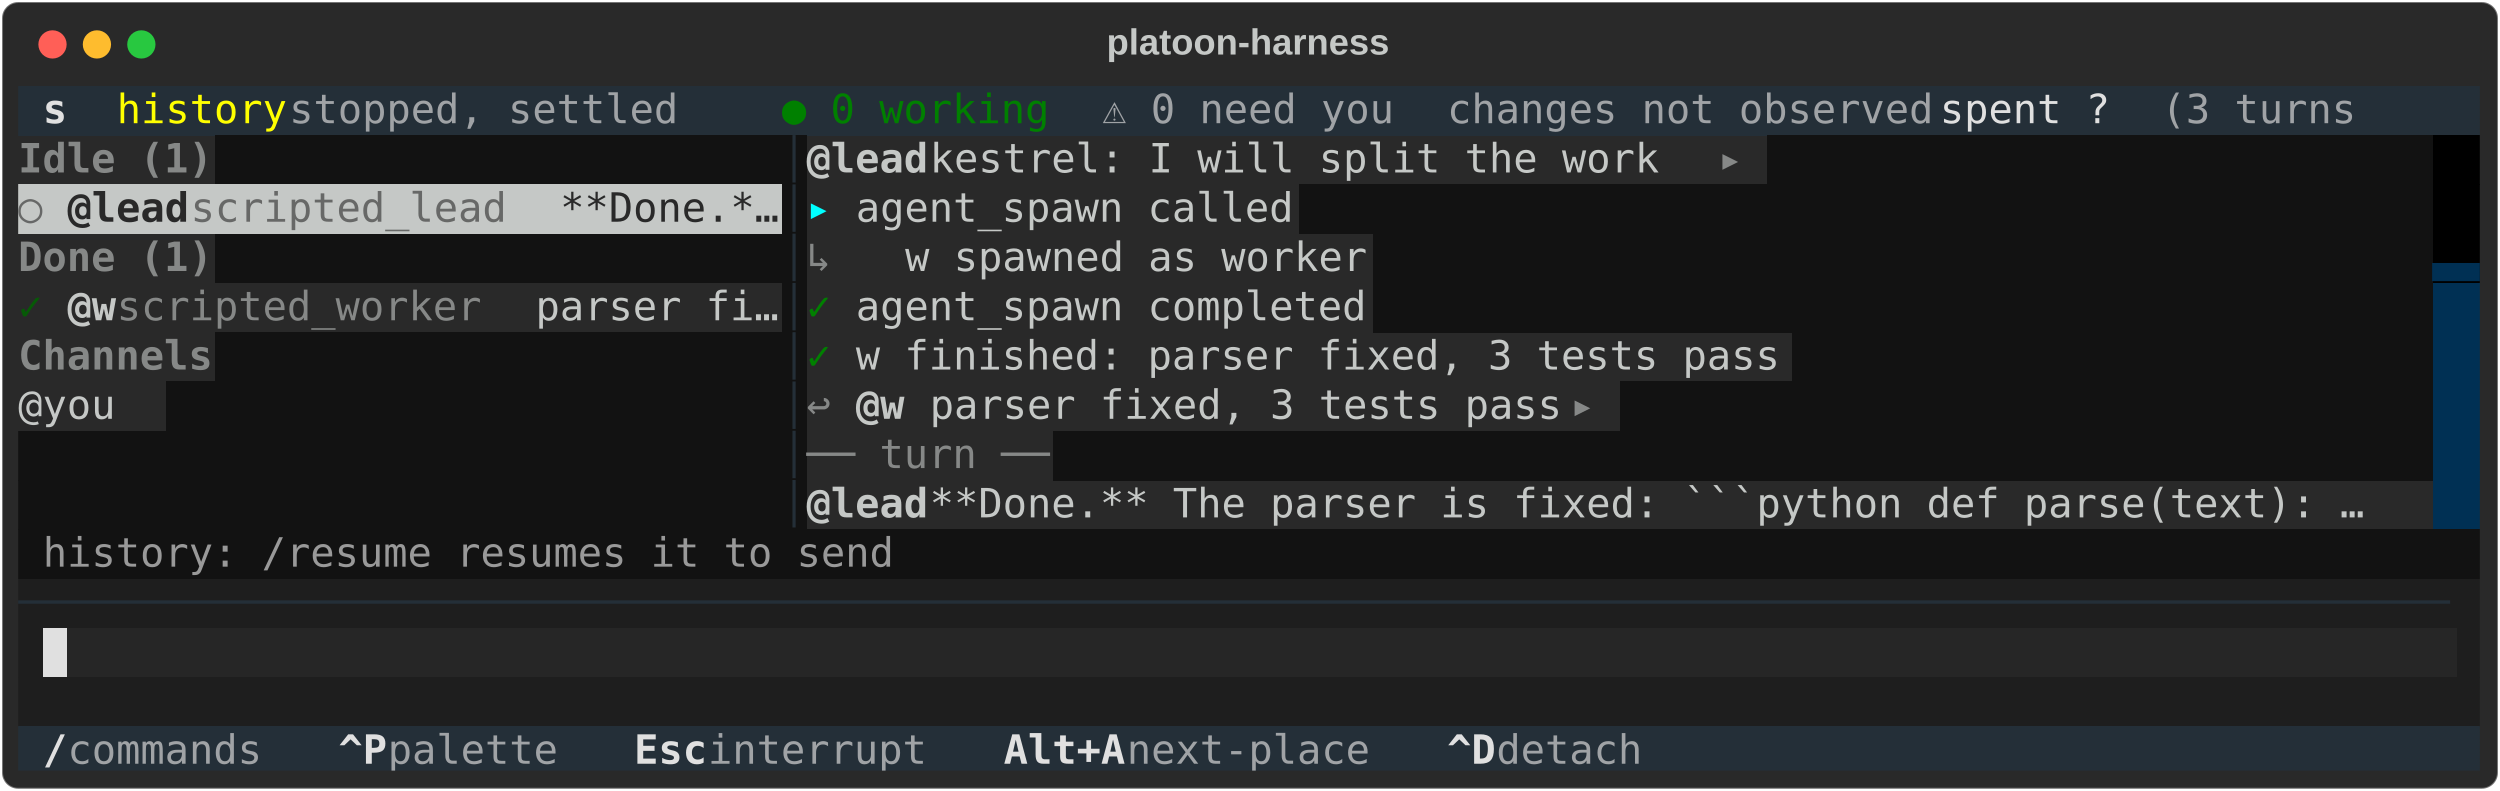
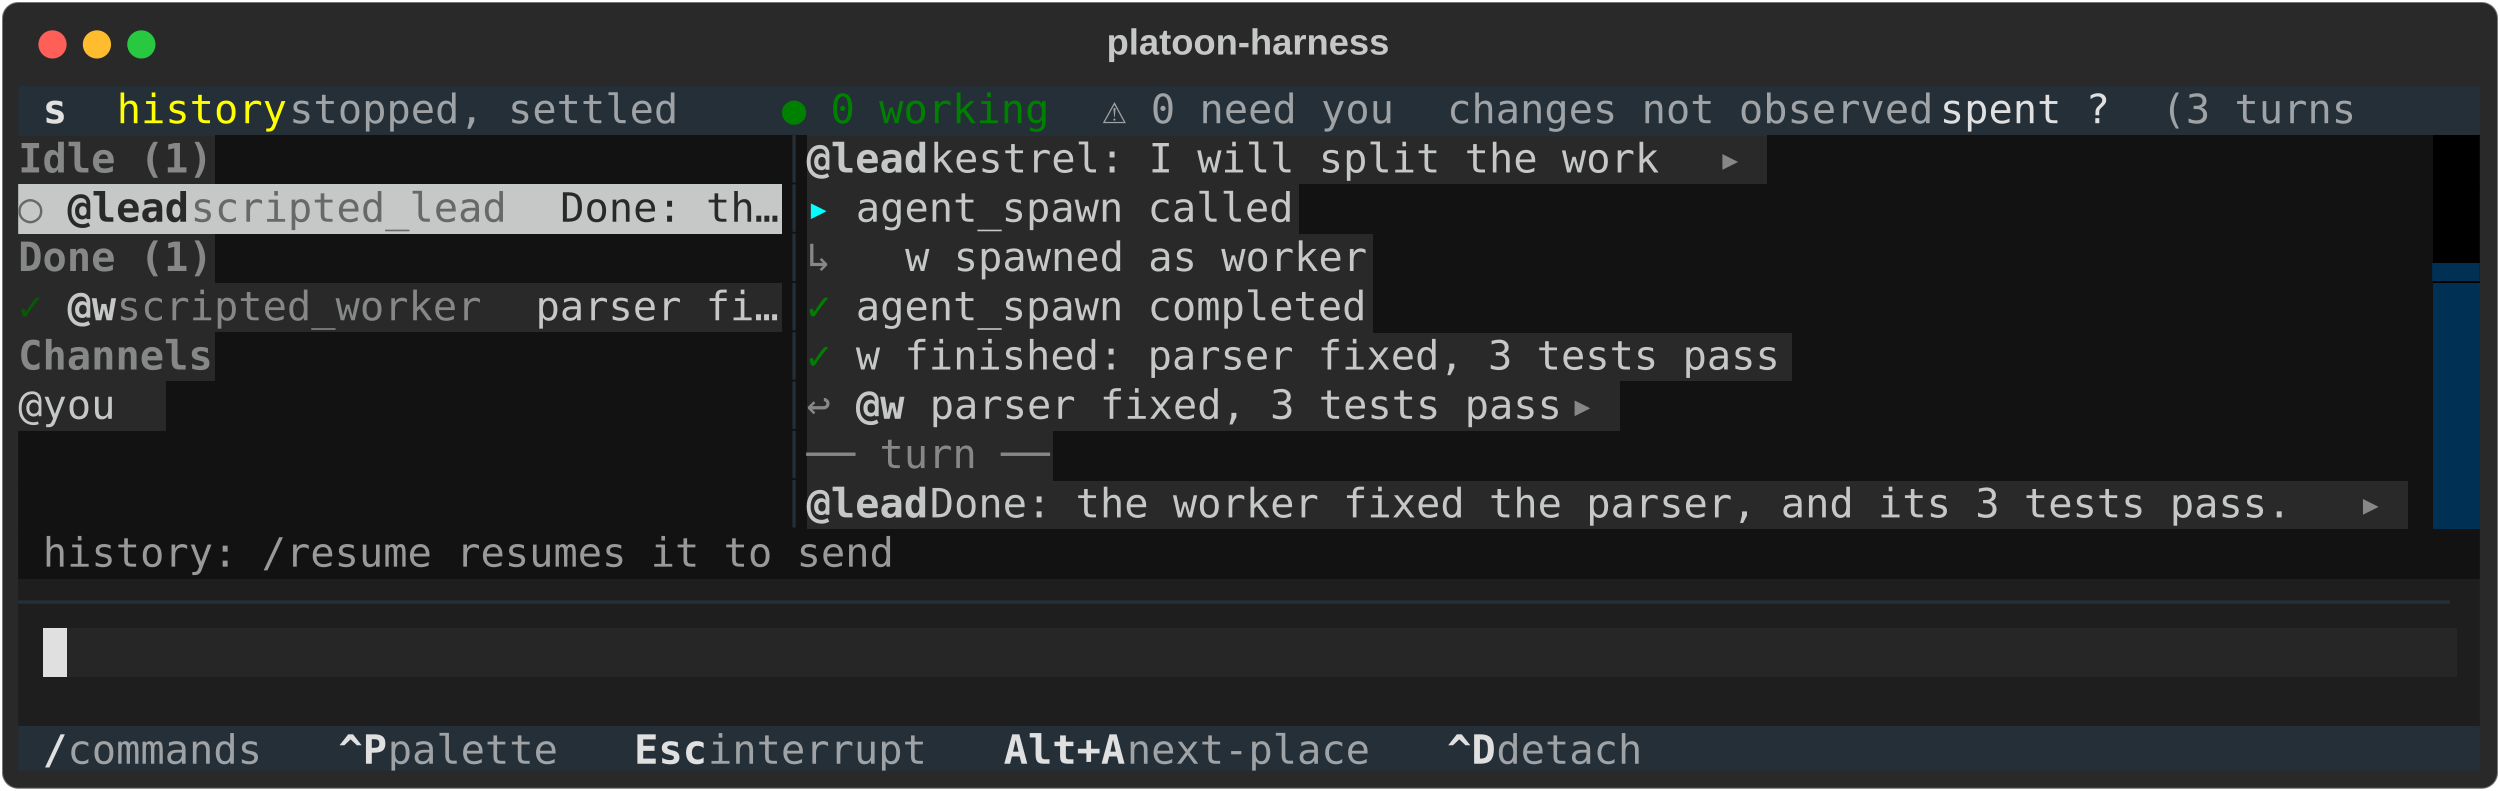
<svg xmlns="http://www.w3.org/2000/svg" class="rich-terminal" viewBox="0 0 1238 391.6">
  <style>

    @font-face {
        font-family: "Fira Code";
        src: local("FiraCode-Regular"),
                url("https://cdnjs.cloudflare.com/ajax/libs/firacode/6.2.0/woff2/FiraCode-Regular.woff2") format("woff2"),
                url("https://cdnjs.cloudflare.com/ajax/libs/firacode/6.2.0/woff/FiraCode-Regular.woff") format("woff");
        font-style: normal;
        font-weight: 400;
    }
    @font-face {
        font-family: "Fira Code";
        src: local("FiraCode-Bold"),
                url("https://cdnjs.cloudflare.com/ajax/libs/firacode/6.2.0/woff2/FiraCode-Bold.woff2") format("woff2"),
                url("https://cdnjs.cloudflare.com/ajax/libs/firacode/6.2.0/woff/FiraCode-Bold.woff") format("woff");
        font-style: bold;
        font-weight: 700;
    }

-     .terminal-2359800124-matrix {
+     .terminal-1939209890-matrix {
        font-family: Fira Code, monospace;
        font-size: 20px;
        line-height: 24.4px;
        font-variant-east-asian: full-width;
    }

-     .terminal-2359800124-title {
+     .terminal-1939209890-title {
        font-size: 18px;
        font-weight: bold;
        font-family: arial;
    }

-     .terminal-2359800124-r1 { fill: #c5c8c6 }
- .terminal-2359800124-r2 { fill: #e0e0e0;font-weight: bold }
- .terminal-2359800124-r3 { fill: #e0e0e0 }
- .terminal-2359800124-r4 { fill: #ffff00 }
- .terminal-2359800124-r5 { fill: #a0a3a6 }
- .terminal-2359800124-r6 { fill: #008000 }
- .terminal-2359800124-r7 { fill: #868887;font-weight: bold }
- .terminal-2359800124-r8 { fill: #242f38 }
- .terminal-2359800124-r9 { fill: #c5c8c6;font-weight: bold }
- .terminal-2359800124-r10 { fill: #868887 }
- .terminal-2359800124-r11 { fill: #676867 }
- .terminal-2359800124-r12 { fill: #292929;font-weight: bold }
- .terminal-2359800124-r13 { fill: #292929 }
- .terminal-2359800124-r14 { fill: #00ffff }
- .terminal-2359800124-r15 { fill: #003054 }
- .terminal-2359800124-r16 { fill: #065a06 }
- .terminal-2359800124-r17 { fill: #121212 }
- .terminal-2359800124-r18 { fill: #999999 }
+     .terminal-1939209890-r1 { fill: #c5c8c6 }
+ .terminal-1939209890-r2 { fill: #e0e0e0;font-weight: bold }
+ .terminal-1939209890-r3 { fill: #e0e0e0 }
+ .terminal-1939209890-r4 { fill: #ffff00 }
+ .terminal-1939209890-r5 { fill: #a0a3a6 }
+ .terminal-1939209890-r6 { fill: #008000 }
+ .terminal-1939209890-r7 { fill: #868887;font-weight: bold }
+ .terminal-1939209890-r8 { fill: #242f38 }
+ .terminal-1939209890-r9 { fill: #c5c8c6;font-weight: bold }
+ .terminal-1939209890-r10 { fill: #868887 }
+ .terminal-1939209890-r11 { fill: #676867 }
+ .terminal-1939209890-r12 { fill: #292929;font-weight: bold }
+ .terminal-1939209890-r13 { fill: #292929 }
+ .terminal-1939209890-r14 { fill: #00ffff }
+ .terminal-1939209890-r15 { fill: #003054 }
+ .terminal-1939209890-r16 { fill: #065a06 }
+ .terminal-1939209890-r17 { fill: #121212 }
+ .terminal-1939209890-r18 { fill: #999999 }
    </style>
  <defs>
-     <clipPath id="terminal-2359800124-clip-terminal">
+     <clipPath id="terminal-1939209890-clip-terminal">
      <rect x="0" y="0" width="1219.0" height="340.6" />
    </clipPath>
-     <clipPath id="terminal-2359800124-line-0">
+     <clipPath id="terminal-1939209890-line-0">
      <rect x="0" y="1.5" width="1220" height="24.65" />
    </clipPath>
-     <clipPath id="terminal-2359800124-line-1">
+     <clipPath id="terminal-1939209890-line-1">
      <rect x="0" y="25.9" width="1220" height="24.65" />
    </clipPath>
-     <clipPath id="terminal-2359800124-line-2">
+     <clipPath id="terminal-1939209890-line-2">
      <rect x="0" y="50.3" width="1220" height="24.65" />
    </clipPath>
-     <clipPath id="terminal-2359800124-line-3">
+     <clipPath id="terminal-1939209890-line-3">
      <rect x="0" y="74.7" width="1220" height="24.65" />
    </clipPath>
-     <clipPath id="terminal-2359800124-line-4">
+     <clipPath id="terminal-1939209890-line-4">
      <rect x="0" y="99.1" width="1220" height="24.65" />
    </clipPath>
-     <clipPath id="terminal-2359800124-line-5">
+     <clipPath id="terminal-1939209890-line-5">
      <rect x="0" y="123.5" width="1220" height="24.65" />
    </clipPath>
-     <clipPath id="terminal-2359800124-line-6">
+     <clipPath id="terminal-1939209890-line-6">
      <rect x="0" y="147.9" width="1220" height="24.65" />
    </clipPath>
-     <clipPath id="terminal-2359800124-line-7">
+     <clipPath id="terminal-1939209890-line-7">
      <rect x="0" y="172.3" width="1220" height="24.65" />
    </clipPath>
-     <clipPath id="terminal-2359800124-line-8">
+     <clipPath id="terminal-1939209890-line-8">
      <rect x="0" y="196.7" width="1220" height="24.65" />
    </clipPath>
-     <clipPath id="terminal-2359800124-line-9">
+     <clipPath id="terminal-1939209890-line-9">
      <rect x="0" y="221.1" width="1220" height="24.65" />
    </clipPath>
-     <clipPath id="terminal-2359800124-line-10">
+     <clipPath id="terminal-1939209890-line-10">
      <rect x="0" y="245.5" width="1220" height="24.65" />
    </clipPath>
-     <clipPath id="terminal-2359800124-line-11">
+     <clipPath id="terminal-1939209890-line-11">
      <rect x="0" y="269.9" width="1220" height="24.65" />
    </clipPath>
-     <clipPath id="terminal-2359800124-line-12">
+     <clipPath id="terminal-1939209890-line-12">
      <rect x="0" y="294.3" width="1220" height="24.65" />
    </clipPath>
  </defs>
  <rect fill="#292929" stroke="rgba(255,255,255,0.35)" stroke-width="1" x="1" y="1" width="1236" height="389.6" rx="8" />
-   <text class="terminal-2359800124-title" fill="#c5c8c6" text-anchor="middle" x="618" y="27">platoon-harness</text>
+   <text class="terminal-1939209890-title" fill="#c5c8c6" text-anchor="middle" x="618" y="27">platoon-harness</text>
  <g transform="translate(26,22)">
    <circle cx="0" cy="0" r="7" fill="#ff5f57" />
    <circle cx="22" cy="0" r="7" fill="#febc2e" />
    <circle cx="44" cy="0" r="7" fill="#28c840" />
  </g>
-   <g transform="translate(9, 41)" clip-path="url(#terminal-2359800124-clip-terminal)">
+   <g transform="translate(9, 41)" clip-path="url(#terminal-1939209890-clip-terminal)">
    <rect fill="#242f38" x="0" y="1.5" width="12.2" height="24.65" shape-rendering="crispEdges" />
    <rect fill="#242f38" x="12.2" y="1.5" width="12.2" height="24.65" shape-rendering="crispEdges" />
    <rect fill="#242f38" x="24.4" y="1.5" width="24.4" height="24.65" shape-rendering="crispEdges" />
    <rect fill="#242f38" x="48.8" y="1.5" width="85.4" height="24.65" shape-rendering="crispEdges" />
    <rect fill="#242f38" x="134.2" y="1.5" width="244" height="24.65" shape-rendering="crispEdges" />
    <rect fill="#242f38" x="378.2" y="1.5" width="158.6" height="24.65" shape-rendering="crispEdges" />
    <rect fill="#242f38" x="536.8" y="1.5" width="170.8" height="24.65" shape-rendering="crispEdges" />
    <rect fill="#242f38" x="707.6" y="1.5" width="244" height="24.65" shape-rendering="crispEdges" />
    <rect fill="#242f38" x="951.6" y="1.5" width="109.8" height="24.65" shape-rendering="crispEdges" />
    <rect fill="#242f38" x="1061.4" y="1.5" width="109.8" height="24.65" shape-rendering="crispEdges" />
    <rect fill="#242f38" x="1171.2" y="1.5" width="48.8" height="24.65" shape-rendering="crispEdges" />
    <rect fill="#121212" x="97.6" y="25.9" width="280.6" height="24.65" shape-rendering="crispEdges" />
    <rect fill="#121212" x="378.2" y="25.9" width="12.2" height="24.65" shape-rendering="crispEdges" />
    <rect fill="#121212" x="866.2" y="25.9" width="329.4" height="24.65" shape-rendering="crispEdges" />
    <rect fill="#000000" x="1195.6" y="25.9" width="24.4" height="24.65" shape-rendering="crispEdges" />
    <rect fill="#c5c8c6" x="0" y="50.3" width="24.4" height="24.65" shape-rendering="crispEdges" />
    <rect fill="#c5c8c6" x="24.4" y="50.3" width="61" height="24.65" shape-rendering="crispEdges" />
    <rect fill="#c5c8c6" x="85.4" y="50.3" width="183" height="24.65" shape-rendering="crispEdges" />
    <rect fill="#c5c8c6" x="268.4" y="50.3" width="109.8" height="24.65" shape-rendering="crispEdges" />
    <rect fill="#121212" x="378.2" y="50.3" width="12.2" height="24.65" shape-rendering="crispEdges" />
    <rect fill="#121212" x="634.4" y="50.3" width="561.2" height="24.65" shape-rendering="crispEdges" />
    <rect fill="#000000" x="1195.6" y="50.3" width="24.4" height="24.65" shape-rendering="crispEdges" />
    <rect fill="#121212" x="97.6" y="74.7" width="280.6" height="24.65" shape-rendering="crispEdges" />
    <rect fill="#121212" x="378.2" y="74.7" width="12.2" height="24.65" shape-rendering="crispEdges" />
    <rect fill="#121212" x="671" y="74.7" width="524.6" height="24.65" shape-rendering="crispEdges" />
    <rect fill="#000000" x="1195.6" y="74.7" width="24.4" height="24.65" shape-rendering="crispEdges" />
    <rect fill="#121212" x="378.2" y="99.1" width="12.2" height="24.65" shape-rendering="crispEdges" />
    <rect fill="#121212" x="671" y="99.1" width="524.6" height="24.65" shape-rendering="crispEdges" />
    <rect fill="#003054" x="1195.6" y="99.1" width="24.4" height="24.65" shape-rendering="crispEdges" />
    <rect fill="#121212" x="97.6" y="123.5" width="280.6" height="24.65" shape-rendering="crispEdges" />
    <rect fill="#121212" x="378.2" y="123.5" width="12.2" height="24.65" shape-rendering="crispEdges" />
    <rect fill="#121212" x="878.4" y="123.5" width="317.2" height="24.65" shape-rendering="crispEdges" />
    <rect fill="#003054" x="1195.6" y="123.5" width="24.4" height="24.65" shape-rendering="crispEdges" />
    <rect fill="#121212" x="73.2" y="147.9" width="305" height="24.65" shape-rendering="crispEdges" />
    <rect fill="#121212" x="378.2" y="147.9" width="12.2" height="24.65" shape-rendering="crispEdges" />
    <rect fill="#121212" x="793" y="147.9" width="402.6" height="24.65" shape-rendering="crispEdges" />
    <rect fill="#003054" x="1195.6" y="147.9" width="24.4" height="24.65" shape-rendering="crispEdges" />
    <rect fill="#121212" x="0" y="172.3" width="378.2" height="24.65" shape-rendering="crispEdges" />
    <rect fill="#121212" x="378.2" y="172.3" width="12.2" height="24.65" shape-rendering="crispEdges" />
    <rect fill="#121212" x="512.4" y="172.3" width="683.2" height="24.65" shape-rendering="crispEdges" />
    <rect fill="#003054" x="1195.6" y="172.3" width="24.4" height="24.65" shape-rendering="crispEdges" />
    <rect fill="#121212" x="0" y="196.7" width="378.2" height="24.65" shape-rendering="crispEdges" />
    <rect fill="#121212" x="378.2" y="196.7" width="12.2" height="24.65" shape-rendering="crispEdges" />
+     <rect fill="#121212" x="1183.4" y="196.7" width="12.2" height="24.65" shape-rendering="crispEdges" />
    <rect fill="#003054" x="1195.6" y="196.7" width="24.4" height="24.65" shape-rendering="crispEdges" />
    <rect fill="#121212" x="0" y="221.1" width="12.2" height="24.65" shape-rendering="crispEdges" />
    <rect fill="#121212" x="12.2" y="221.1" width="427" height="24.65" shape-rendering="crispEdges" />
    <rect fill="#121212" x="439.2" y="221.1" width="780.8" height="24.65" shape-rendering="crispEdges" />
    <rect fill="#1e1e1e" x="0" y="245.5" width="1220" height="24.65" shape-rendering="crispEdges" />
    <rect fill="#1e1e1e" x="0" y="269.9" width="12.2" height="24.65" shape-rendering="crispEdges" />
    <rect fill="#e0e0e0" x="12.2" y="269.9" width="12.2" height="24.65" shape-rendering="crispEdges" />
    <rect fill="#262626" x="24.4" y="269.9" width="1183.4" height="24.65" shape-rendering="crispEdges" />
    <rect fill="#1e1e1e" x="1207.8" y="269.9" width="12.2" height="24.65" shape-rendering="crispEdges" />
    <rect fill="#1e1e1e" x="0" y="294.3" width="12.2" height="24.65" shape-rendering="crispEdges" />
    <rect fill="#1e1e1e" x="12.2" y="294.3" width="1195.6" height="24.65" shape-rendering="crispEdges" />
    <rect fill="#1e1e1e" x="1207.8" y="294.3" width="12.2" height="24.65" shape-rendering="crispEdges" />
    <rect fill="#242f38" x="0" y="318.7" width="12.2" height="24.65" shape-rendering="crispEdges" />
    <rect fill="#242f38" x="12.2" y="318.7" width="12.2" height="24.65" shape-rendering="crispEdges" />
    <rect fill="#242f38" x="24.4" y="318.7" width="109.8" height="24.65" shape-rendering="crispEdges" />
    <rect fill="#242f38" x="134.2" y="318.7" width="24.4" height="24.65" shape-rendering="crispEdges" />
    <rect fill="#242f38" x="158.6" y="318.7" width="24.4" height="24.65" shape-rendering="crispEdges" />
    <rect fill="#242f38" x="183" y="318.7" width="97.6" height="24.65" shape-rendering="crispEdges" />
    <rect fill="#242f38" x="280.6" y="318.7" width="24.4" height="24.65" shape-rendering="crispEdges" />
    <rect fill="#242f38" x="305" y="318.7" width="36.6" height="24.65" shape-rendering="crispEdges" />
    <rect fill="#242f38" x="341.6" y="318.7" width="122" height="24.65" shape-rendering="crispEdges" />
    <rect fill="#242f38" x="463.6" y="318.7" width="24.4" height="24.65" shape-rendering="crispEdges" />
    <rect fill="#242f38" x="488" y="318.7" width="61" height="24.65" shape-rendering="crispEdges" />
    <rect fill="#242f38" x="549" y="318.7" width="134.2" height="24.65" shape-rendering="crispEdges" />
    <rect fill="#242f38" x="683.2" y="318.7" width="24.4" height="24.65" shape-rendering="crispEdges" />
    <rect fill="#242f38" x="707.6" y="318.7" width="24.4" height="24.65" shape-rendering="crispEdges" />
    <rect fill="#242f38" x="732" y="318.7" width="85.4" height="24.65" shape-rendering="crispEdges" />
    <rect fill="#242f38" x="817.4" y="318.7" width="24.4" height="24.65" shape-rendering="crispEdges" />
    <rect fill="#242f38" x="841.8" y="318.7" width="378.2" height="24.65" shape-rendering="crispEdges" />
-     <g class="terminal-2359800124-matrix">
-       <text class="terminal-2359800124-r2" x="12.2" y="20" textLength="12.2" clip-path="url(#terminal-2359800124-line-0)">s</text>
-       <text class="terminal-2359800124-r4" x="48.8" y="20" textLength="85.4" clip-path="url(#terminal-2359800124-line-0)">history</text>
-       <text class="terminal-2359800124-r5" x="134.2" y="20" textLength="244" clip-path="url(#terminal-2359800124-line-0)"> stopped, settled   </text>
-       <text class="terminal-2359800124-r6" x="378.2" y="20" textLength="158.6" clip-path="url(#terminal-2359800124-line-0)">● 0 working  </text>
-       <text class="terminal-2359800124-r5" x="536.8" y="20" textLength="170.8" clip-path="url(#terminal-2359800124-line-0)">⚠ 0 need you  </text>
-       <text class="terminal-2359800124-r5" x="707.6" y="20" textLength="244" clip-path="url(#terminal-2359800124-line-0)">changes not observed</text>
-       <text class="terminal-2359800124-r3" x="951.6" y="20" textLength="109.8" clip-path="url(#terminal-2359800124-line-0)">  spent ?</text>
-       <text class="terminal-2359800124-r5" x="1061.4" y="20" textLength="109.8" clip-path="url(#terminal-2359800124-line-0)"> (3 turns</text>
-       <text class="terminal-2359800124-r1" x="1220" y="20" textLength="12.2" clip-path="url(#terminal-2359800124-line-0)">
- </text>
-       <text class="terminal-2359800124-r7" x="0" y="44.4" textLength="97.6" clip-path="url(#terminal-2359800124-line-1)">Idle (1)</text>
-       <text class="terminal-2359800124-r8" x="378.2" y="44.4" textLength="12.2" clip-path="url(#terminal-2359800124-line-1)">│</text>
-       <text class="terminal-2359800124-r9" x="390.4" y="44.4" textLength="61" clip-path="url(#terminal-2359800124-line-1)">@lead</text>
-       <text class="terminal-2359800124-r1" x="451.4" y="44.4" textLength="390.4" clip-path="url(#terminal-2359800124-line-1)">  kestrel: I will split the work</text>
-       <text class="terminal-2359800124-r10" x="841.8" y="44.4" textLength="24.4" clip-path="url(#terminal-2359800124-line-1)"> ▸</text>
-       <text class="terminal-2359800124-r1" x="1220" y="44.4" textLength="12.2" clip-path="url(#terminal-2359800124-line-1)">
- </text>
-       <text class="terminal-2359800124-r11" x="0" y="68.8" textLength="24.4" clip-path="url(#terminal-2359800124-line-2)">○ </text>
-       <text class="terminal-2359800124-r12" x="24.4" y="68.8" textLength="61" clip-path="url(#terminal-2359800124-line-2)">@lead</text>
-       <text class="terminal-2359800124-r11" x="85.4" y="68.8" textLength="183" clip-path="url(#terminal-2359800124-line-2)"> scripted_lead </text>
-       <text class="terminal-2359800124-r13" x="268.4" y="68.8" textLength="109.8" clip-path="url(#terminal-2359800124-line-2)">**Done.*…</text>
-       <text class="terminal-2359800124-r8" x="378.2" y="68.8" textLength="12.2" clip-path="url(#terminal-2359800124-line-2)">│</text>
-       <text class="terminal-2359800124-r14" x="390.4" y="68.8" textLength="24.4" clip-path="url(#terminal-2359800124-line-2)">▸ </text>
-       <text class="terminal-2359800124-r1" x="414.8" y="68.8" textLength="219.6" clip-path="url(#terminal-2359800124-line-2)">agent_spawn called</text>
-       <text class="terminal-2359800124-r1" x="1220" y="68.8" textLength="12.2" clip-path="url(#terminal-2359800124-line-2)">
- </text>
-       <text class="terminal-2359800124-r7" x="0" y="93.2" textLength="97.6" clip-path="url(#terminal-2359800124-line-3)">Done (1)</text>
-       <text class="terminal-2359800124-r8" x="378.2" y="93.2" textLength="12.2" clip-path="url(#terminal-2359800124-line-3)">│</text>
-       <text class="terminal-2359800124-r10" x="390.4" y="93.2" textLength="48.8" clip-path="url(#terminal-2359800124-line-3)">  ↳ </text>
-       <text class="terminal-2359800124-r1" x="439.2" y="93.2" textLength="231.8" clip-path="url(#terminal-2359800124-line-3)">w spawned as worker</text>
-       <text class="terminal-2359800124-r15" x="1195.6" y="93.2" textLength="24.4" clip-path="url(#terminal-2359800124-line-3)">▃▃</text>
-       <text class="terminal-2359800124-r1" x="1220" y="93.2" textLength="12.2" clip-path="url(#terminal-2359800124-line-3)">
- </text>
-       <text class="terminal-2359800124-r16" x="0" y="117.6" textLength="24.4" clip-path="url(#terminal-2359800124-line-4)">✓ </text>
-       <text class="terminal-2359800124-r9" x="24.4" y="117.6" textLength="24.4" clip-path="url(#terminal-2359800124-line-4)">@w</text>
-       <text class="terminal-2359800124-r10" x="48.8" y="117.6" textLength="207.4" clip-path="url(#terminal-2359800124-line-4)"> scripted_worker </text>
-       <text class="terminal-2359800124-r1" x="256.2" y="117.6" textLength="122" clip-path="url(#terminal-2359800124-line-4)">parser fi…</text>
-       <text class="terminal-2359800124-r8" x="378.2" y="117.6" textLength="12.2" clip-path="url(#terminal-2359800124-line-4)">│</text>
-       <text class="terminal-2359800124-r6" x="390.4" y="117.6" textLength="24.4" clip-path="url(#terminal-2359800124-line-4)">✓ </text>
-       <text class="terminal-2359800124-r1" x="414.8" y="117.6" textLength="256.2" clip-path="url(#terminal-2359800124-line-4)">agent_spawn completed</text>
-       <text class="terminal-2359800124-r1" x="1220" y="117.6" textLength="12.2" clip-path="url(#terminal-2359800124-line-4)">
- </text>
-       <text class="terminal-2359800124-r7" x="0" y="142" textLength="97.6" clip-path="url(#terminal-2359800124-line-5)">Channels</text>
-       <text class="terminal-2359800124-r8" x="378.2" y="142" textLength="12.2" clip-path="url(#terminal-2359800124-line-5)">│</text>
-       <text class="terminal-2359800124-r6" x="390.4" y="142" textLength="24.4" clip-path="url(#terminal-2359800124-line-5)">✓ </text>
-       <text class="terminal-2359800124-r1" x="414.8" y="142" textLength="463.6" clip-path="url(#terminal-2359800124-line-5)">w finished: parser fixed, 3 tests pass</text>
-       <text class="terminal-2359800124-r1" x="1220" y="142" textLength="12.2" clip-path="url(#terminal-2359800124-line-5)">
- </text>
-       <text class="terminal-2359800124-r1" x="0" y="166.4" textLength="48.8" clip-path="url(#terminal-2359800124-line-6)">@you</text>
-       <text class="terminal-2359800124-r8" x="378.2" y="166.4" textLength="12.2" clip-path="url(#terminal-2359800124-line-6)">│</text>
-       <text class="terminal-2359800124-r10" x="390.4" y="166.4" textLength="24.4" clip-path="url(#terminal-2359800124-line-6)">↩ </text>
-       <text class="terminal-2359800124-r9" x="414.8" y="166.4" textLength="36.6" clip-path="url(#terminal-2359800124-line-6)">@w </text>
-       <text class="terminal-2359800124-r1" x="451.4" y="166.4" textLength="317.2" clip-path="url(#terminal-2359800124-line-6)">parser fixed, 3 tests pass</text>
-       <text class="terminal-2359800124-r10" x="768.6" y="166.4" textLength="24.4" clip-path="url(#terminal-2359800124-line-6)"> ▸</text>
-       <text class="terminal-2359800124-r1" x="1220" y="166.4" textLength="12.2" clip-path="url(#terminal-2359800124-line-6)">
- </text>
-       <text class="terminal-2359800124-r8" x="378.2" y="190.8" textLength="12.2" clip-path="url(#terminal-2359800124-line-7)">│</text>
-       <text class="terminal-2359800124-r10" x="390.4" y="190.8" textLength="122" clip-path="url(#terminal-2359800124-line-7)">── turn ──</text>
-       <text class="terminal-2359800124-r1" x="1220" y="190.8" textLength="12.2" clip-path="url(#terminal-2359800124-line-7)">
- </text>
-       <text class="terminal-2359800124-r8" x="378.2" y="215.2" textLength="12.2" clip-path="url(#terminal-2359800124-line-8)">│</text>
-       <text class="terminal-2359800124-r9" x="390.4" y="215.2" textLength="61" clip-path="url(#terminal-2359800124-line-8)">@lead</text>
-       <text class="terminal-2359800124-r1" x="451.4" y="215.2" textLength="744.2" clip-path="url(#terminal-2359800124-line-8)">  **Done.** The parser is fixed: ```python def parse(text): …</text>
-       <text class="terminal-2359800124-r1" x="1220" y="215.2" textLength="12.2" clip-path="url(#terminal-2359800124-line-8)">
- </text>
-       <text class="terminal-2359800124-r18" x="12.2" y="239.6" textLength="427" clip-path="url(#terminal-2359800124-line-9)">history: /resume resumes it to send</text>
-       <text class="terminal-2359800124-r1" x="1220" y="239.6" textLength="12.2" clip-path="url(#terminal-2359800124-line-9)">
- </text>
-       <text class="terminal-2359800124-r8" x="0" y="264" textLength="1220" clip-path="url(#terminal-2359800124-line-10)">────────────────────────────────────────────────────────────────────────────────────────────────────</text>
-       <text class="terminal-2359800124-r1" x="1220" y="264" textLength="12.2" clip-path="url(#terminal-2359800124-line-10)">
- </text>
-       <text class="terminal-2359800124-r1" x="1220" y="288.4" textLength="12.2" clip-path="url(#terminal-2359800124-line-11)">
- </text>
-       <text class="terminal-2359800124-r1" x="1220" y="312.8" textLength="12.2" clip-path="url(#terminal-2359800124-line-12)">
- </text>
-       <text class="terminal-2359800124-r2" x="12.2" y="337.2" textLength="12.2" clip-path="url(#terminal-2359800124-line-13)">/</text>
-       <text class="terminal-2359800124-r5" x="24.4" y="337.2" textLength="109.8" clip-path="url(#terminal-2359800124-line-13)"> commands</text>
-       <text class="terminal-2359800124-r2" x="158.6" y="337.2" textLength="24.4" clip-path="url(#terminal-2359800124-line-13)">^P</text>
-       <text class="terminal-2359800124-r5" x="183" y="337.2" textLength="97.6" clip-path="url(#terminal-2359800124-line-13)"> palette</text>
-       <text class="terminal-2359800124-r2" x="305" y="337.2" textLength="36.6" clip-path="url(#terminal-2359800124-line-13)">Esc</text>
-       <text class="terminal-2359800124-r5" x="341.6" y="337.2" textLength="122" clip-path="url(#terminal-2359800124-line-13)"> interrupt</text>
-       <text class="terminal-2359800124-r2" x="488" y="337.2" textLength="61" clip-path="url(#terminal-2359800124-line-13)">Alt+A</text>
-       <text class="terminal-2359800124-r5" x="549" y="337.2" textLength="134.2" clip-path="url(#terminal-2359800124-line-13)"> next-place</text>
-       <text class="terminal-2359800124-r2" x="707.6" y="337.2" textLength="24.4" clip-path="url(#terminal-2359800124-line-13)">^D</text>
-       <text class="terminal-2359800124-r5" x="732" y="337.2" textLength="85.4" clip-path="url(#terminal-2359800124-line-13)"> detach</text>
+     <g class="terminal-1939209890-matrix">
+       <text class="terminal-1939209890-r2" x="12.2" y="20" textLength="12.2" clip-path="url(#terminal-1939209890-line-0)">s</text>
+       <text class="terminal-1939209890-r4" x="48.8" y="20" textLength="85.4" clip-path="url(#terminal-1939209890-line-0)">history</text>
+       <text class="terminal-1939209890-r5" x="134.2" y="20" textLength="244" clip-path="url(#terminal-1939209890-line-0)"> stopped, settled   </text>
+       <text class="terminal-1939209890-r6" x="378.2" y="20" textLength="158.6" clip-path="url(#terminal-1939209890-line-0)">● 0 working  </text>
+       <text class="terminal-1939209890-r5" x="536.8" y="20" textLength="170.8" clip-path="url(#terminal-1939209890-line-0)">⚠ 0 need you  </text>
+       <text class="terminal-1939209890-r5" x="707.6" y="20" textLength="244" clip-path="url(#terminal-1939209890-line-0)">changes not observed</text>
+       <text class="terminal-1939209890-r3" x="951.6" y="20" textLength="109.8" clip-path="url(#terminal-1939209890-line-0)">  spent ?</text>
+       <text class="terminal-1939209890-r5" x="1061.4" y="20" textLength="109.8" clip-path="url(#terminal-1939209890-line-0)"> (3 turns</text>
+       <text class="terminal-1939209890-r1" x="1220" y="20" textLength="12.2" clip-path="url(#terminal-1939209890-line-0)">
+ </text>
+       <text class="terminal-1939209890-r7" x="0" y="44.4" textLength="97.6" clip-path="url(#terminal-1939209890-line-1)">Idle (1)</text>
+       <text class="terminal-1939209890-r8" x="378.2" y="44.4" textLength="12.2" clip-path="url(#terminal-1939209890-line-1)">│</text>
+       <text class="terminal-1939209890-r9" x="390.4" y="44.4" textLength="61" clip-path="url(#terminal-1939209890-line-1)">@lead</text>
+       <text class="terminal-1939209890-r1" x="451.4" y="44.4" textLength="390.4" clip-path="url(#terminal-1939209890-line-1)">  kestrel: I will split the work</text>
+       <text class="terminal-1939209890-r10" x="841.8" y="44.4" textLength="24.4" clip-path="url(#terminal-1939209890-line-1)"> ▸</text>
+       <text class="terminal-1939209890-r1" x="1220" y="44.4" textLength="12.2" clip-path="url(#terminal-1939209890-line-1)">
+ </text>
+       <text class="terminal-1939209890-r11" x="0" y="68.8" textLength="24.4" clip-path="url(#terminal-1939209890-line-2)">○ </text>
+       <text class="terminal-1939209890-r12" x="24.4" y="68.8" textLength="61" clip-path="url(#terminal-1939209890-line-2)">@lead</text>
+       <text class="terminal-1939209890-r11" x="85.4" y="68.8" textLength="183" clip-path="url(#terminal-1939209890-line-2)"> scripted_lead </text>
+       <text class="terminal-1939209890-r13" x="268.4" y="68.8" textLength="109.8" clip-path="url(#terminal-1939209890-line-2)">Done: th…</text>
+       <text class="terminal-1939209890-r8" x="378.2" y="68.8" textLength="12.2" clip-path="url(#terminal-1939209890-line-2)">│</text>
+       <text class="terminal-1939209890-r14" x="390.4" y="68.8" textLength="24.4" clip-path="url(#terminal-1939209890-line-2)">▸ </text>
+       <text class="terminal-1939209890-r1" x="414.8" y="68.8" textLength="219.6" clip-path="url(#terminal-1939209890-line-2)">agent_spawn called</text>
+       <text class="terminal-1939209890-r1" x="1220" y="68.8" textLength="12.2" clip-path="url(#terminal-1939209890-line-2)">
+ </text>
+       <text class="terminal-1939209890-r7" x="0" y="93.2" textLength="97.6" clip-path="url(#terminal-1939209890-line-3)">Done (1)</text>
+       <text class="terminal-1939209890-r8" x="378.2" y="93.2" textLength="12.2" clip-path="url(#terminal-1939209890-line-3)">│</text>
+       <text class="terminal-1939209890-r10" x="390.4" y="93.2" textLength="48.8" clip-path="url(#terminal-1939209890-line-3)">  ↳ </text>
+       <text class="terminal-1939209890-r1" x="439.2" y="93.2" textLength="231.8" clip-path="url(#terminal-1939209890-line-3)">w spawned as worker</text>
+       <text class="terminal-1939209890-r15" x="1195.6" y="93.2" textLength="24.4" clip-path="url(#terminal-1939209890-line-3)">▃▃</text>
+       <text class="terminal-1939209890-r1" x="1220" y="93.2" textLength="12.2" clip-path="url(#terminal-1939209890-line-3)">
+ </text>
+       <text class="terminal-1939209890-r16" x="0" y="117.6" textLength="24.4" clip-path="url(#terminal-1939209890-line-4)">✓ </text>
+       <text class="terminal-1939209890-r9" x="24.4" y="117.6" textLength="24.4" clip-path="url(#terminal-1939209890-line-4)">@w</text>
+       <text class="terminal-1939209890-r10" x="48.8" y="117.6" textLength="207.4" clip-path="url(#terminal-1939209890-line-4)"> scripted_worker </text>
+       <text class="terminal-1939209890-r1" x="256.2" y="117.6" textLength="122" clip-path="url(#terminal-1939209890-line-4)">parser fi…</text>
+       <text class="terminal-1939209890-r8" x="378.2" y="117.6" textLength="12.2" clip-path="url(#terminal-1939209890-line-4)">│</text>
+       <text class="terminal-1939209890-r6" x="390.4" y="117.6" textLength="24.4" clip-path="url(#terminal-1939209890-line-4)">✓ </text>
+       <text class="terminal-1939209890-r1" x="414.8" y="117.6" textLength="256.2" clip-path="url(#terminal-1939209890-line-4)">agent_spawn completed</text>
+       <text class="terminal-1939209890-r1" x="1220" y="117.6" textLength="12.2" clip-path="url(#terminal-1939209890-line-4)">
+ </text>
+       <text class="terminal-1939209890-r7" x="0" y="142" textLength="97.6" clip-path="url(#terminal-1939209890-line-5)">Channels</text>
+       <text class="terminal-1939209890-r8" x="378.2" y="142" textLength="12.2" clip-path="url(#terminal-1939209890-line-5)">│</text>
+       <text class="terminal-1939209890-r6" x="390.4" y="142" textLength="24.4" clip-path="url(#terminal-1939209890-line-5)">✓ </text>
+       <text class="terminal-1939209890-r1" x="414.8" y="142" textLength="463.6" clip-path="url(#terminal-1939209890-line-5)">w finished: parser fixed, 3 tests pass</text>
+       <text class="terminal-1939209890-r1" x="1220" y="142" textLength="12.2" clip-path="url(#terminal-1939209890-line-5)">
+ </text>
+       <text class="terminal-1939209890-r1" x="0" y="166.4" textLength="48.8" clip-path="url(#terminal-1939209890-line-6)">@you</text>
+       <text class="terminal-1939209890-r8" x="378.2" y="166.4" textLength="12.2" clip-path="url(#terminal-1939209890-line-6)">│</text>
+       <text class="terminal-1939209890-r10" x="390.4" y="166.4" textLength="24.4" clip-path="url(#terminal-1939209890-line-6)">↩ </text>
+       <text class="terminal-1939209890-r9" x="414.8" y="166.4" textLength="36.6" clip-path="url(#terminal-1939209890-line-6)">@w </text>
+       <text class="terminal-1939209890-r1" x="451.4" y="166.4" textLength="317.2" clip-path="url(#terminal-1939209890-line-6)">parser fixed, 3 tests pass</text>
+       <text class="terminal-1939209890-r10" x="768.6" y="166.4" textLength="24.4" clip-path="url(#terminal-1939209890-line-6)"> ▸</text>
+       <text class="terminal-1939209890-r1" x="1220" y="166.4" textLength="12.2" clip-path="url(#terminal-1939209890-line-6)">
+ </text>
+       <text class="terminal-1939209890-r8" x="378.2" y="190.8" textLength="12.2" clip-path="url(#terminal-1939209890-line-7)">│</text>
+       <text class="terminal-1939209890-r10" x="390.4" y="190.8" textLength="122" clip-path="url(#terminal-1939209890-line-7)">── turn ──</text>
+       <text class="terminal-1939209890-r1" x="1220" y="190.8" textLength="12.2" clip-path="url(#terminal-1939209890-line-7)">
+ </text>
+       <text class="terminal-1939209890-r8" x="378.2" y="215.2" textLength="12.2" clip-path="url(#terminal-1939209890-line-8)">│</text>
+       <text class="terminal-1939209890-r9" x="390.4" y="215.2" textLength="61" clip-path="url(#terminal-1939209890-line-8)">@lead</text>
+       <text class="terminal-1939209890-r1" x="451.4" y="215.2" textLength="707.6" clip-path="url(#terminal-1939209890-line-8)">  Done: the worker fixed the parser, and its 3 tests pass.</text>
+       <text class="terminal-1939209890-r10" x="1159" y="215.2" textLength="24.4" clip-path="url(#terminal-1939209890-line-8)"> ▸</text>
+       <text class="terminal-1939209890-r1" x="1220" y="215.2" textLength="12.2" clip-path="url(#terminal-1939209890-line-8)">
+ </text>
+       <text class="terminal-1939209890-r18" x="12.2" y="239.6" textLength="427" clip-path="url(#terminal-1939209890-line-9)">history: /resume resumes it to send</text>
+       <text class="terminal-1939209890-r1" x="1220" y="239.6" textLength="12.2" clip-path="url(#terminal-1939209890-line-9)">
+ </text>
+       <text class="terminal-1939209890-r8" x="0" y="264" textLength="1220" clip-path="url(#terminal-1939209890-line-10)">────────────────────────────────────────────────────────────────────────────────────────────────────</text>
+       <text class="terminal-1939209890-r1" x="1220" y="264" textLength="12.2" clip-path="url(#terminal-1939209890-line-10)">
+ </text>
+       <text class="terminal-1939209890-r1" x="1220" y="288.4" textLength="12.2" clip-path="url(#terminal-1939209890-line-11)">
+ </text>
+       <text class="terminal-1939209890-r1" x="1220" y="312.8" textLength="12.2" clip-path="url(#terminal-1939209890-line-12)">
+ </text>
+       <text class="terminal-1939209890-r2" x="12.2" y="337.2" textLength="12.2" clip-path="url(#terminal-1939209890-line-13)">/</text>
+       <text class="terminal-1939209890-r5" x="24.4" y="337.2" textLength="109.8" clip-path="url(#terminal-1939209890-line-13)"> commands</text>
+       <text class="terminal-1939209890-r2" x="158.6" y="337.2" textLength="24.4" clip-path="url(#terminal-1939209890-line-13)">^P</text>
+       <text class="terminal-1939209890-r5" x="183" y="337.2" textLength="97.6" clip-path="url(#terminal-1939209890-line-13)"> palette</text>
+       <text class="terminal-1939209890-r2" x="305" y="337.2" textLength="36.6" clip-path="url(#terminal-1939209890-line-13)">Esc</text>
+       <text class="terminal-1939209890-r5" x="341.6" y="337.2" textLength="122" clip-path="url(#terminal-1939209890-line-13)"> interrupt</text>
+       <text class="terminal-1939209890-r2" x="488" y="337.2" textLength="61" clip-path="url(#terminal-1939209890-line-13)">Alt+A</text>
+       <text class="terminal-1939209890-r5" x="549" y="337.2" textLength="134.2" clip-path="url(#terminal-1939209890-line-13)"> next-place</text>
+       <text class="terminal-1939209890-r2" x="707.6" y="337.2" textLength="24.4" clip-path="url(#terminal-1939209890-line-13)">^D</text>
+       <text class="terminal-1939209890-r5" x="732" y="337.2" textLength="85.4" clip-path="url(#terminal-1939209890-line-13)"> detach</text>
    </g>
  </g>
</svg>
